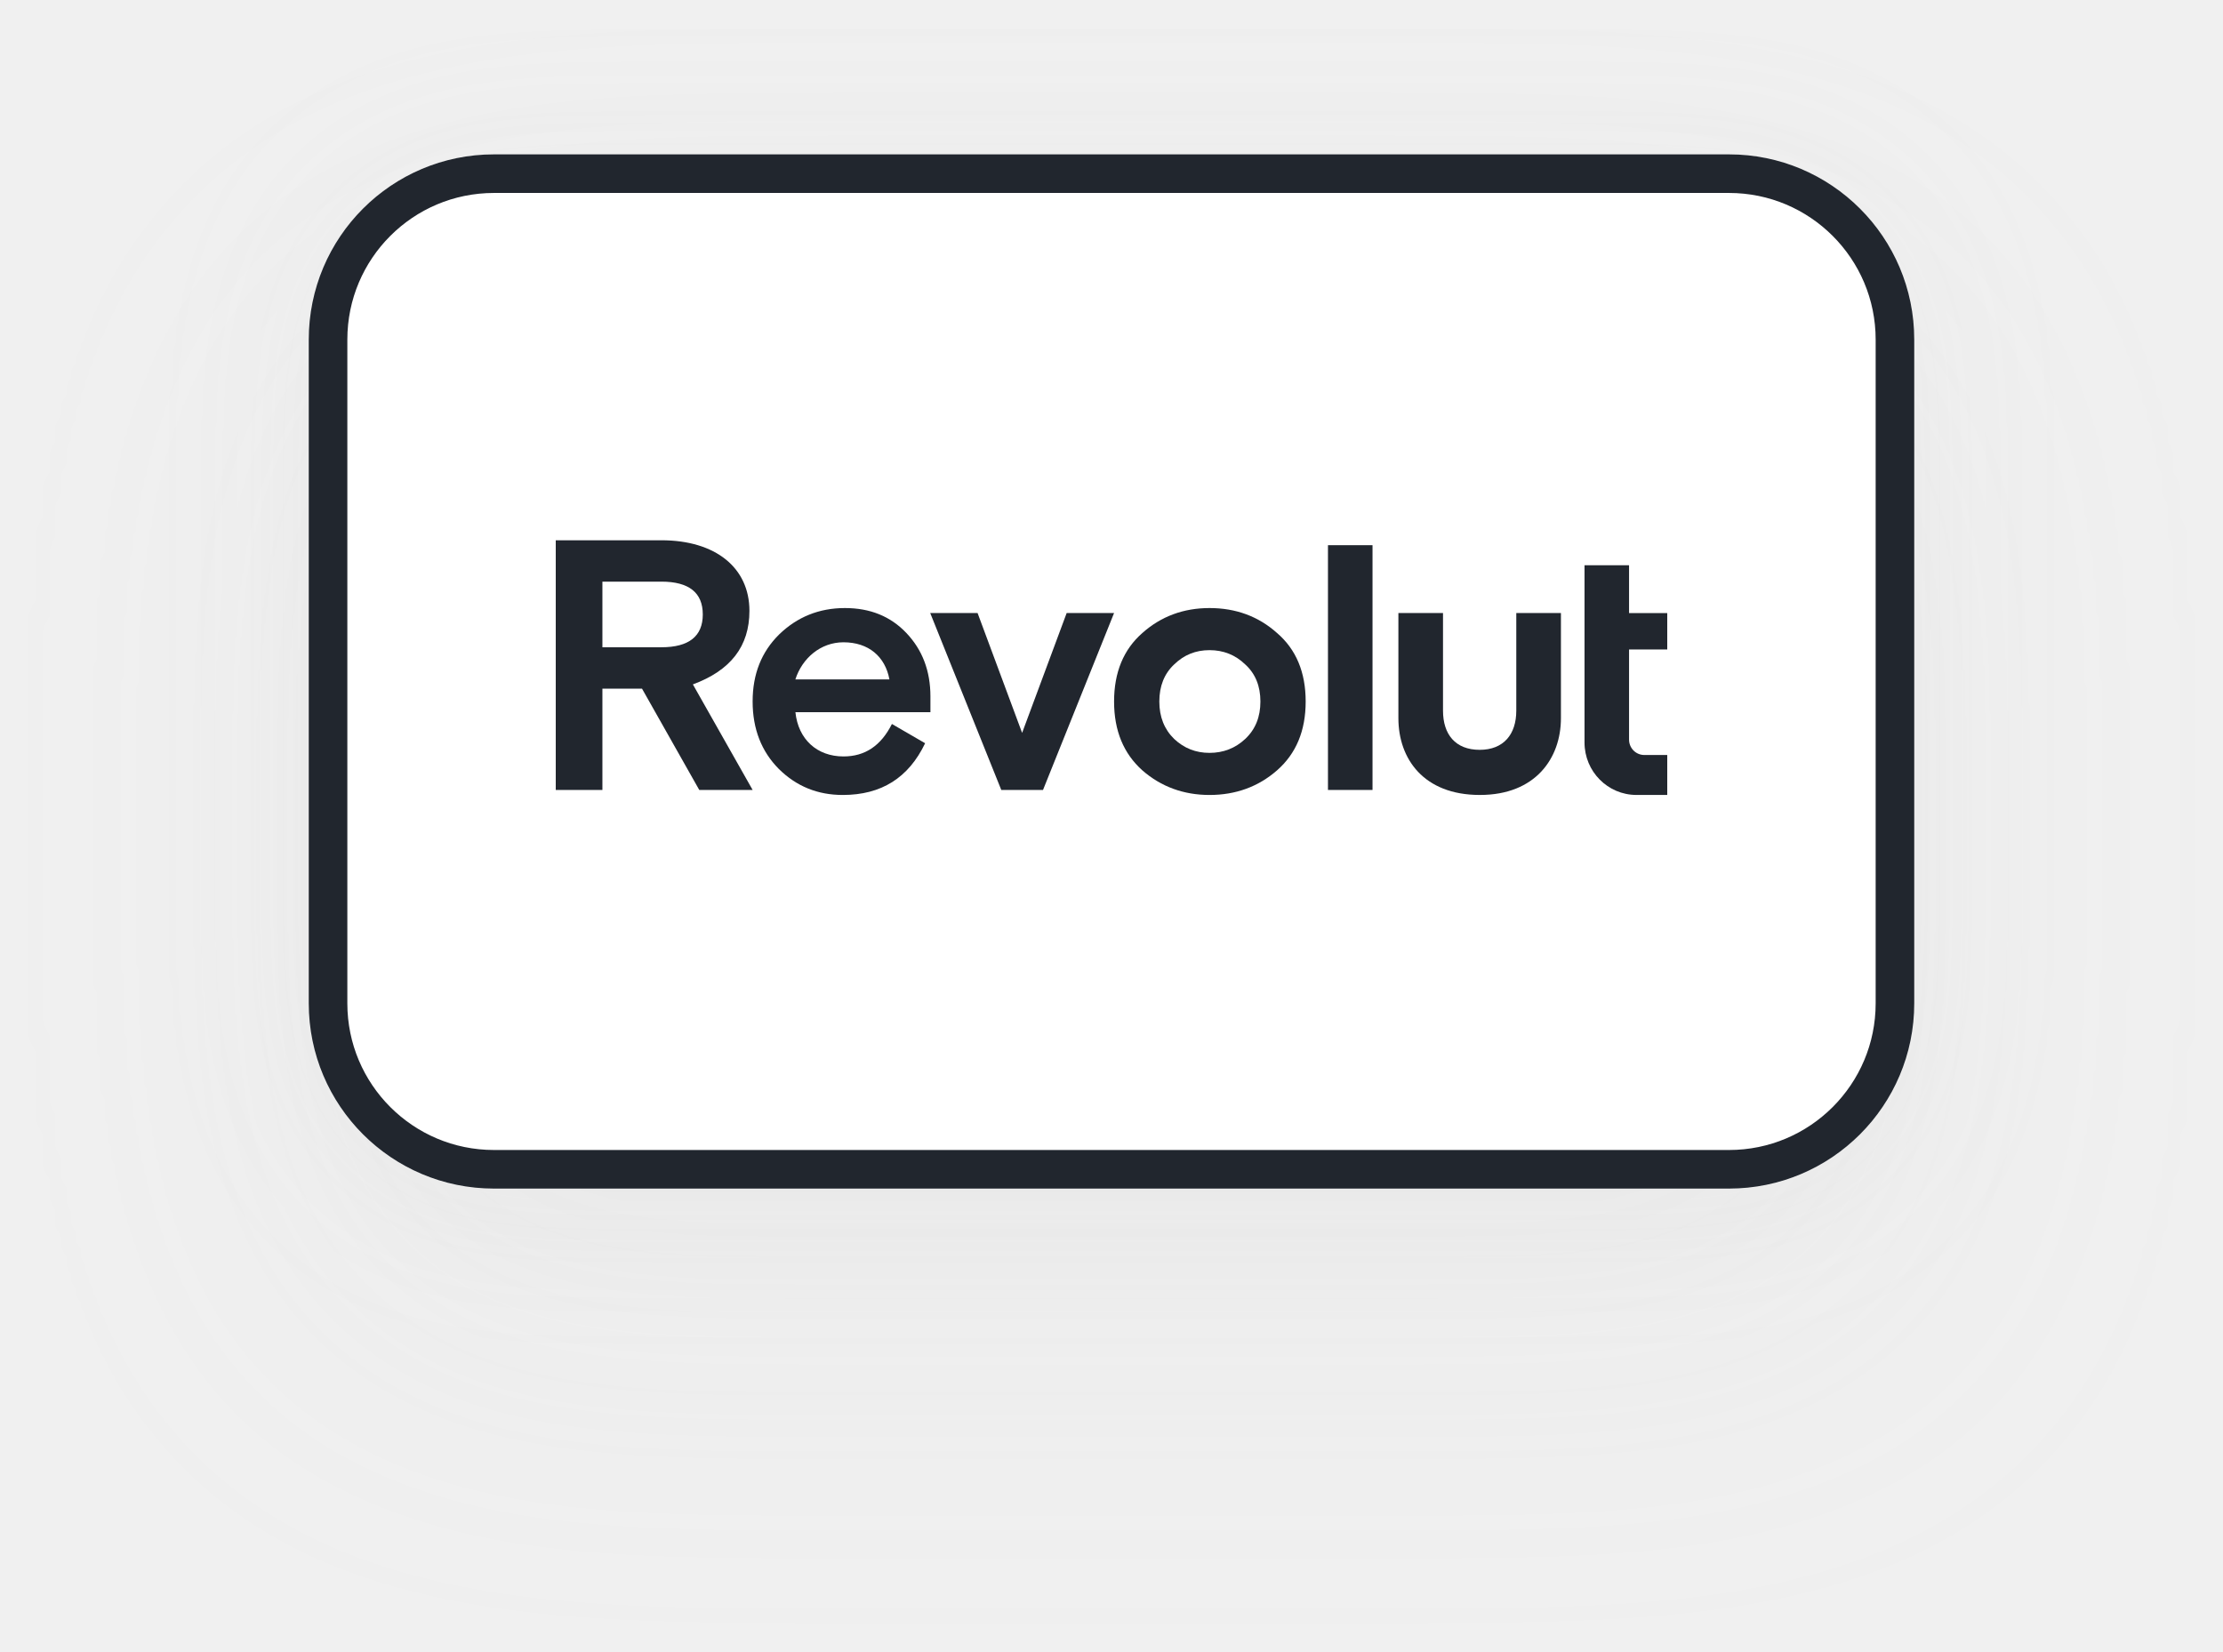
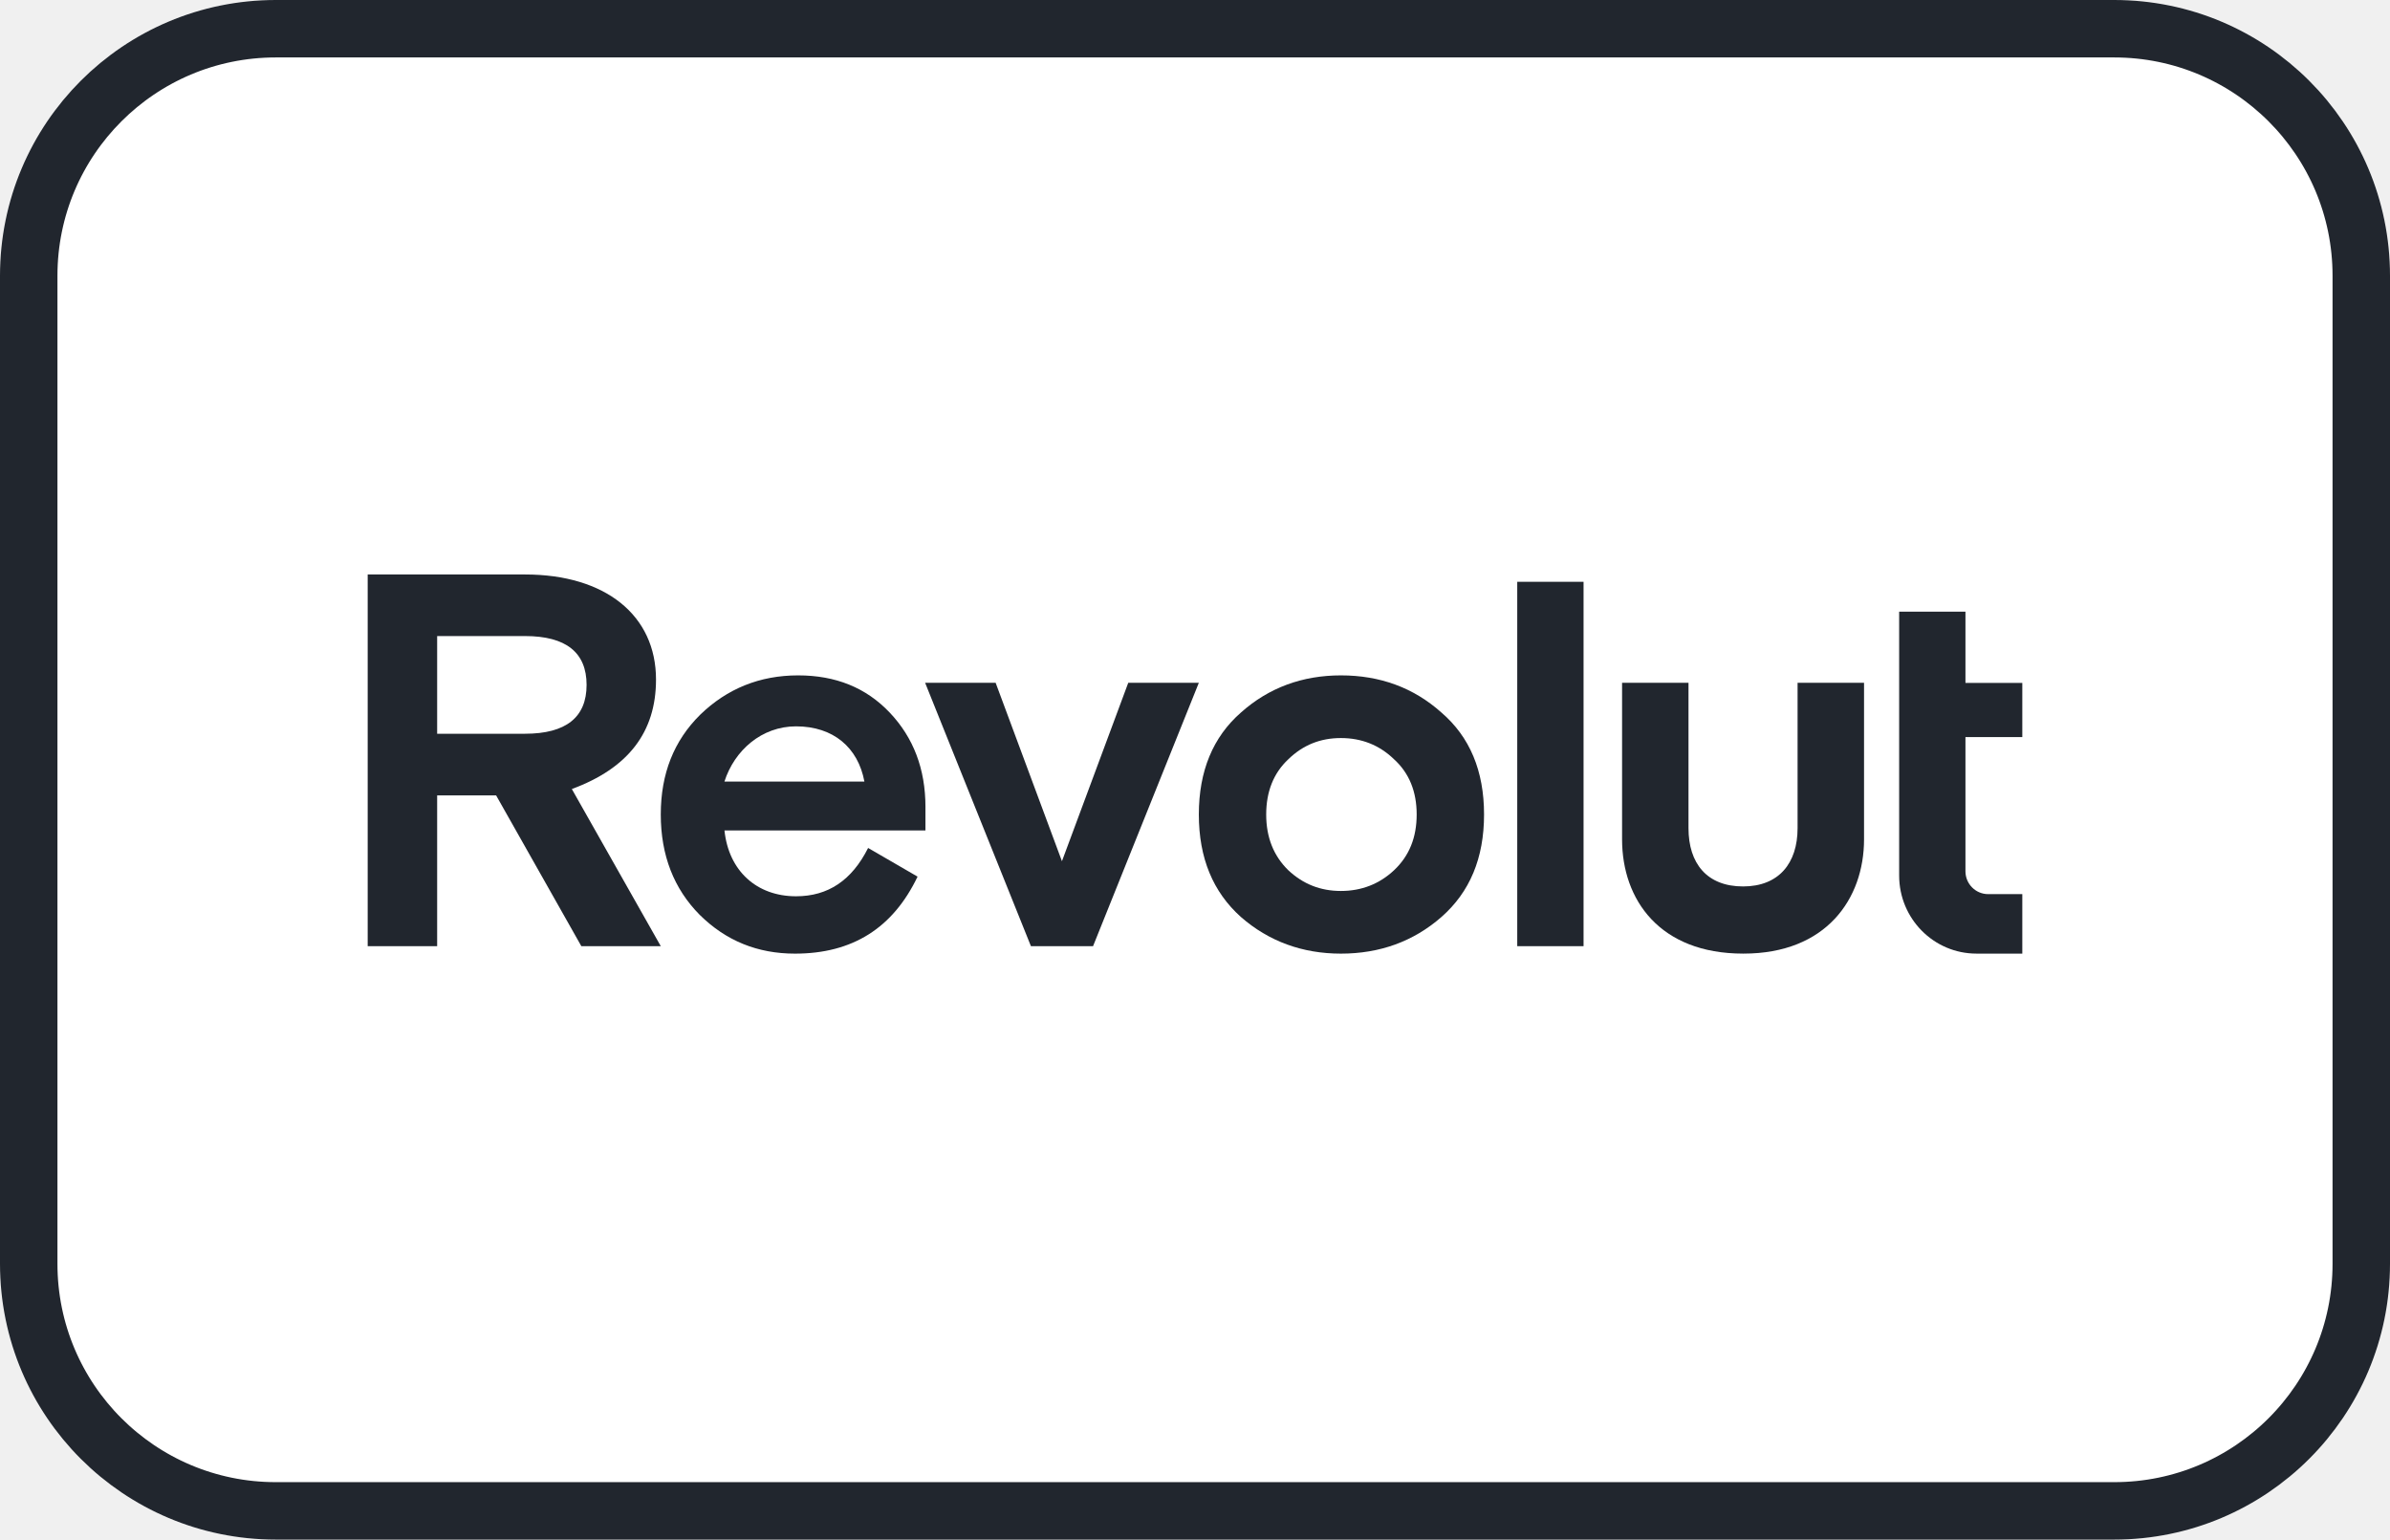
- <svg xmlns="http://www.w3.org/2000/svg" width="288" height="214" viewBox="0 0 288 214" fill="none">
-   <g filter="url(#filter0_dd_4303_2846)">
+ <svg xmlns="http://www.w3.org/2000/svg" width="208" height="134" viewBox="40 20 208 134" fill="none">
+   <g>
    <rect x="40" y="20" width="208" height="134" rx="24" fill="white" />
    <rect x="42.5" y="22.5" width="203" height="129" rx="21.5" stroke="#21262E" stroke-width="5" />
    <path d="M165.447 82.017C163.019 79.844 160.088 78.782 156.699 78.782C153.357 78.782 150.425 79.846 147.996 82.017C145.568 84.142 144.334 87.101 144.334 90.891C144.334 94.681 145.568 97.638 147.996 99.811C150.424 101.936 153.357 103 156.699 103C160.088 103 163.019 101.936 165.447 99.811C167.922 97.638 169.156 94.681 169.156 90.891C169.156 87.101 167.92 84.142 165.447 82.017ZM152.121 95.743C150.84 94.496 150.196 92.877 150.196 90.891C150.196 88.903 150.835 87.286 152.121 86.085C153.402 84.838 154.915 84.237 156.697 84.237C158.481 84.237 160.039 84.838 161.322 86.085C162.647 87.286 163.292 88.903 163.292 90.891C163.292 92.879 162.652 94.496 161.322 95.743C160.041 96.945 158.482 97.546 156.697 97.546C154.915 97.546 153.405 96.945 152.121 95.743Z" fill="#21262E" />
    <path d="M177.816 102.351V70.637H172.045V102.351H177.816Z" fill="#21262E" />
    <path d="M196.442 79.428V92.082C196.442 95.131 194.809 97.152 191.699 97.152C188.539 97.152 186.949 95.133 186.949 92.082V79.428H181.168V93.053C181.168 98.331 184.465 102.998 191.699 102.998H191.744C198.934 102.998 202.226 98.228 202.226 93.053V79.428H196.442Z" fill="#21262E" />
    <path d="M138.191 79.428L132.42 94.956L126.65 79.428H120.513L129.721 102.351H135.127L144.333 79.428H138.191Z" fill="#21262E" />
    <path d="M120.542 90.243C120.542 86.916 119.49 84.189 117.428 82.017C115.367 79.844 112.714 78.782 109.461 78.782C106.119 78.782 103.278 79.938 100.941 82.202C98.65 84.467 97.507 87.332 97.507 90.891C97.507 94.451 98.652 97.362 100.897 99.626C103.188 101.891 105.936 103 109.187 103C114.181 103 117.707 100.782 119.855 96.298L115.552 93.803C114.134 96.621 112.071 98.008 109.278 98.008C105.844 98.008 103.416 95.79 103.05 92.278H120.541V90.243H120.542ZM109.275 83.218C112.526 83.218 114.681 85.066 115.228 88.025H103.046C103.919 85.299 106.297 83.218 109.275 83.218Z" fill="#21262E" />
    <path d="M97.508 102.352L89.766 88.673C94.663 86.87 97.092 83.728 97.092 79.152C97.097 73.559 92.697 70 85.691 70H72V102.352H78.045V89.226H83.176L90.594 102.352H97.508ZM85.691 75.36C89.263 75.36 91.05 76.792 91.05 79.611C91.05 82.43 89.261 83.862 85.691 83.862H78.045V75.36H85.691Z" fill="#21262E" />
    <path d="M212.008 102.998C208.294 102.998 205.282 99.957 205.282 96.204V73.235H211.052V79.437H216V84.151H211.052V95.83C211.052 96.93 211.935 97.821 213.027 97.821H216V102.998H212.008Z" fill="#21262E" />
  </g>
-   <defs>
-     <filter id="filter0_dd_4303_2846" x="0" y="0" width="288" height="214" filterUnits="userSpaceOnUse" color-interpolation-filters="sRGB">
-       <feFlood flood-opacity="0" result="BackgroundImageFix" />
-       <feColorMatrix in="SourceAlpha" type="matrix" values="0 0 0 0 0 0 0 0 0 0 0 0 0 0 0 0 0 0 127 0" result="hardAlpha" />
-       <feOffset dy="2" />
-       <feGaussianBlur stdDeviation="10" />
-       <feColorMatrix type="matrix" values="0 0 0 0 0.718 0 0 0 0 0.718 0 0 0 0 0.718 0 0 0 0.08 0" />
-       <feBlend mode="normal" in2="BackgroundImageFix" result="effect1_dropShadow_4303_2846" />
-       <feColorMatrix in="SourceAlpha" type="matrix" values="0 0 0 0 0 0 0 0 0 0 0 0 0 0 0 0 0 0 127 0" result="hardAlpha" />
-       <feOffset dy="20" />
-       <feGaussianBlur stdDeviation="20" />
-       <feColorMatrix type="matrix" values="0 0 0 0 0.718 0 0 0 0 0.718 0 0 0 0 0.718 0 0 0 0.08 0" />
-       <feBlend mode="normal" in2="effect1_dropShadow_4303_2846" result="effect2_dropShadow_4303_2846" />
-       <feBlend mode="normal" in="SourceGraphic" in2="effect2_dropShadow_4303_2846" result="shape" />
-     </filter>
-   </defs>
</svg>
